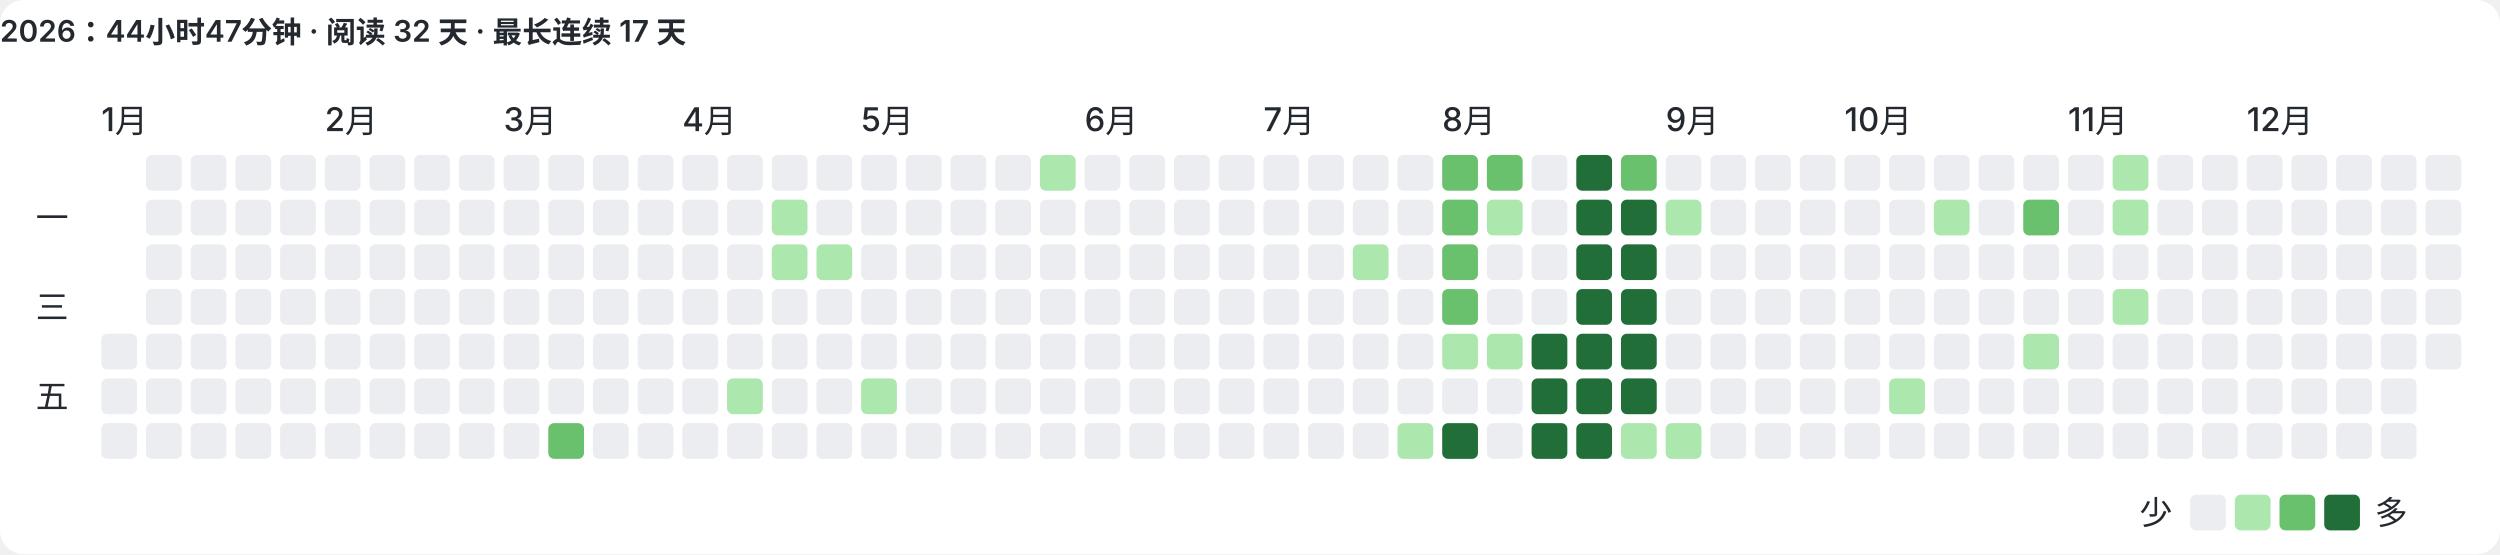
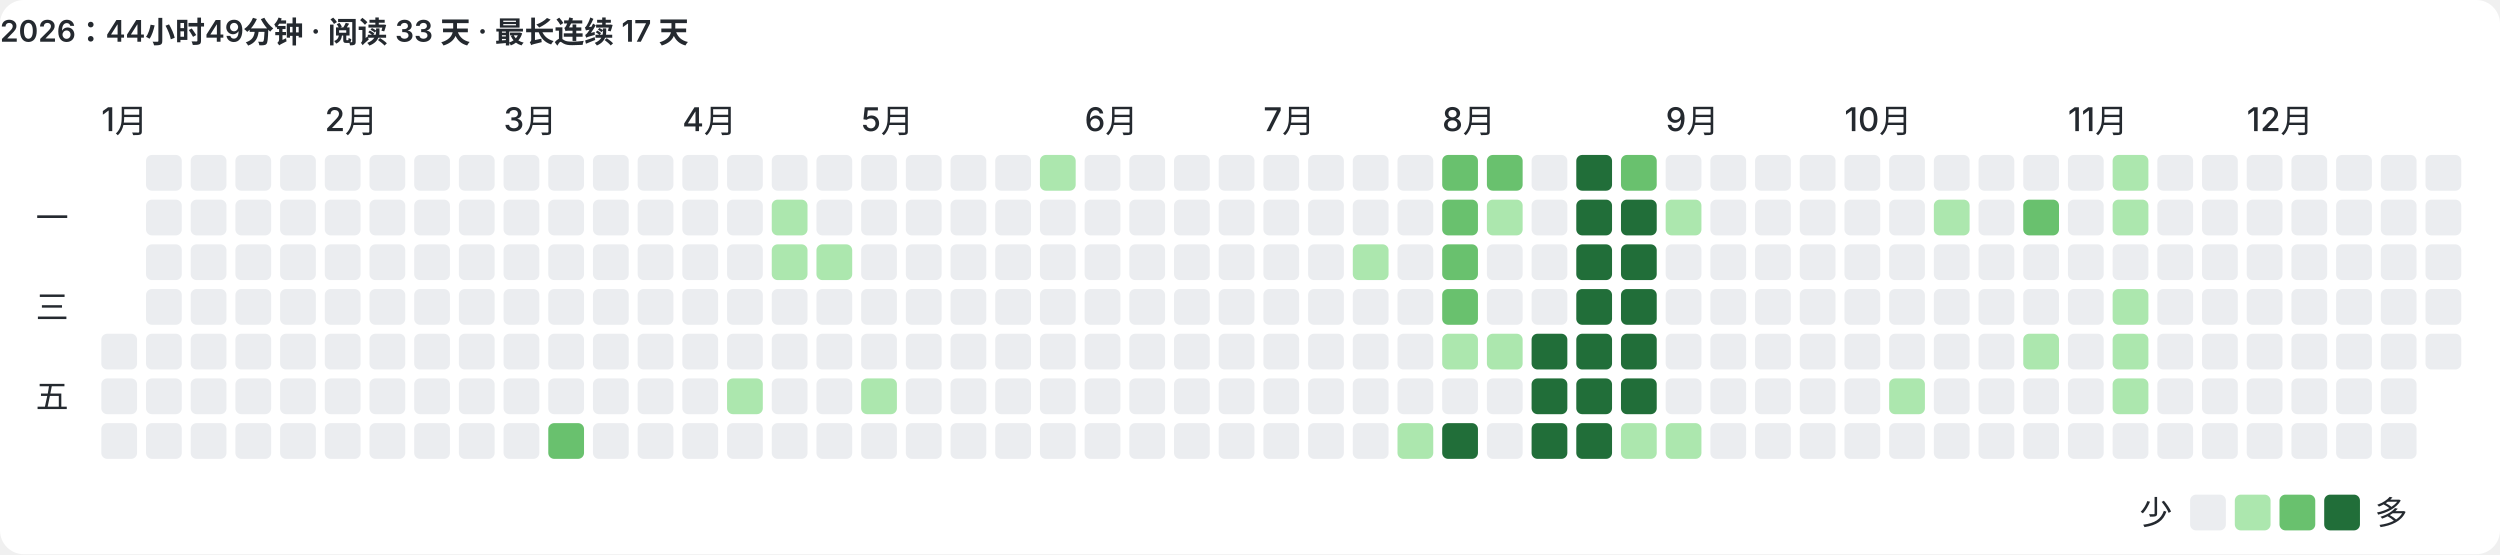
- <svg xmlns="http://www.w3.org/2000/svg" width="100%" viewBox="0 0 839 186" preserveAspectRatio="xMinYMin meet" style="display:block;max-width:100%;height:auto" role="img" data-summary="2026：44小时47分钟  ·  阅读 32 天  ·  最长连续 17 天" aria-label="微信读书 · 2026">
+ <svg xmlns="http://www.w3.org/2000/svg" width="100%" viewBox="0 0 839 186" preserveAspectRatio="xMinYMin meet" style="display:block;max-width:100%;height:auto" role="img" data-summary="2026：44小时49分钟  ·  阅读 33 天  ·  最长连续 17 天" aria-label="微信读书 · 2026">
  <rect width="100%" height="100%" rx="8" fill="#FFFFFF" />
  <style>
.label{font:500 11px "PingFang SC","Microsoft YaHei",-apple-system,BlinkMacSystemFont,"Segoe UI",sans-serif}
.summary{font:600 10px "PingFang SC","Microsoft YaHei",-apple-system,BlinkMacSystemFont,"Segoe UI",sans-serif}
</style>
-   <text class="summary" x="0" y="14" fill="#24292F">2026：44小时47分钟  ·  阅读 32 天  ·  最长连续 17 天</text>
+   <text class="summary" x="0" y="14" fill="#24292F">2026：44小时49分钟  ·  阅读 33 天  ·  最长连续 17 天</text>
  <text class="label" x="34" y="44" fill="#24292F">1月</text>
  <text class="label" x="109" y="44" fill="#24292F">2月</text>
  <text class="label" x="169" y="44" fill="#24292F">3月</text>
  <text class="label" x="229" y="44" fill="#24292F">4月</text>
  <text class="label" x="289" y="44" fill="#24292F">5月</text>
  <text class="label" x="364" y="44" fill="#24292F">6月</text>
  <text class="label" x="424" y="44" fill="#24292F">7月</text>
  <text class="label" x="484" y="44" fill="#24292F">8月</text>
  <text class="label" x="559" y="44" fill="#24292F">9月</text>
  <text class="label" x="619" y="44" fill="#24292F">10月</text>
  <text class="label" x="694" y="44" fill="#24292F">11月</text>
  <text class="label" x="754" y="44" fill="#24292F">12月</text>
  <text class="label" x="12" y="77" fill="#24292F">一</text>
  <text class="label" x="12" y="107" fill="#24292F">三</text>
  <text class="label" x="12" y="137" fill="#24292F">五</text>
  <rect x="34" y="112" width="12" height="12" rx="2" fill="#EBEDF0" data-date="2026-01-01" data-seconds="0">
</rect>
  <rect x="34" y="127" width="12" height="12" rx="2" fill="#EBEDF0" data-date="2026-01-02" data-seconds="0">
</rect>
  <rect x="34" y="142" width="12" height="12" rx="2" fill="#EBEDF0" data-date="2026-01-03" data-seconds="0">
</rect>
  <rect x="49" y="52" width="12" height="12" rx="2" fill="#EBEDF0" data-date="2026-01-04" data-seconds="0">
</rect>
  <rect x="49" y="67" width="12" height="12" rx="2" fill="#EBEDF0" data-date="2026-01-05" data-seconds="0">
</rect>
  <rect x="49" y="82" width="12" height="12" rx="2" fill="#EBEDF0" data-date="2026-01-06" data-seconds="0">
</rect>
  <rect x="49" y="97" width="12" height="12" rx="2" fill="#EBEDF0" data-date="2026-01-07" data-seconds="0">
</rect>
  <rect x="49" y="112" width="12" height="12" rx="2" fill="#EBEDF0" data-date="2026-01-08" data-seconds="0">
</rect>
  <rect x="49" y="127" width="12" height="12" rx="2" fill="#EBEDF0" data-date="2026-01-09" data-seconds="0">
</rect>
  <rect x="49" y="142" width="12" height="12" rx="2" fill="#EBEDF0" data-date="2026-01-10" data-seconds="0">
</rect>
  <rect x="64" y="52" width="12" height="12" rx="2" fill="#EBEDF0" data-date="2026-01-11" data-seconds="0">
</rect>
  <rect x="64" y="67" width="12" height="12" rx="2" fill="#EBEDF0" data-date="2026-01-12" data-seconds="0">
</rect>
  <rect x="64" y="82" width="12" height="12" rx="2" fill="#EBEDF0" data-date="2026-01-13" data-seconds="0">
</rect>
  <rect x="64" y="97" width="12" height="12" rx="2" fill="#EBEDF0" data-date="2026-01-14" data-seconds="0">
</rect>
  <rect x="64" y="112" width="12" height="12" rx="2" fill="#EBEDF0" data-date="2026-01-15" data-seconds="0">
</rect>
  <rect x="64" y="127" width="12" height="12" rx="2" fill="#EBEDF0" data-date="2026-01-16" data-seconds="0">
</rect>
  <rect x="64" y="142" width="12" height="12" rx="2" fill="#EBEDF0" data-date="2026-01-17" data-seconds="0">
</rect>
  <rect x="79" y="52" width="12" height="12" rx="2" fill="#EBEDF0" data-date="2026-01-18" data-seconds="0">
</rect>
  <rect x="79" y="67" width="12" height="12" rx="2" fill="#EBEDF0" data-date="2026-01-19" data-seconds="0">
</rect>
  <rect x="79" y="82" width="12" height="12" rx="2" fill="#EBEDF0" data-date="2026-01-20" data-seconds="0">
</rect>
  <rect x="79" y="97" width="12" height="12" rx="2" fill="#EBEDF0" data-date="2026-01-21" data-seconds="0">
</rect>
  <rect x="79" y="112" width="12" height="12" rx="2" fill="#EBEDF0" data-date="2026-01-22" data-seconds="0">
</rect>
  <rect x="79" y="127" width="12" height="12" rx="2" fill="#EBEDF0" data-date="2026-01-23" data-seconds="0">
</rect>
  <rect x="79" y="142" width="12" height="12" rx="2" fill="#EBEDF0" data-date="2026-01-24" data-seconds="0">
</rect>
  <rect x="94" y="52" width="12" height="12" rx="2" fill="#EBEDF0" data-date="2026-01-25" data-seconds="0">
</rect>
  <rect x="94" y="67" width="12" height="12" rx="2" fill="#EBEDF0" data-date="2026-01-26" data-seconds="0">
</rect>
  <rect x="94" y="82" width="12" height="12" rx="2" fill="#EBEDF0" data-date="2026-01-27" data-seconds="0">
</rect>
  <rect x="94" y="97" width="12" height="12" rx="2" fill="#EBEDF0" data-date="2026-01-28" data-seconds="0">
</rect>
  <rect x="94" y="112" width="12" height="12" rx="2" fill="#EBEDF0" data-date="2026-01-29" data-seconds="0">
</rect>
  <rect x="94" y="127" width="12" height="12" rx="2" fill="#EBEDF0" data-date="2026-01-30" data-seconds="0">
</rect>
  <rect x="94" y="142" width="12" height="12" rx="2" fill="#EBEDF0" data-date="2026-01-31" data-seconds="0">
</rect>
  <rect x="109" y="52" width="12" height="12" rx="2" fill="#EBEDF0" data-date="2026-02-01" data-seconds="0">
</rect>
  <rect x="109" y="67" width="12" height="12" rx="2" fill="#EBEDF0" data-date="2026-02-02" data-seconds="0">
</rect>
  <rect x="109" y="82" width="12" height="12" rx="2" fill="#EBEDF0" data-date="2026-02-03" data-seconds="0">
</rect>
  <rect x="109" y="97" width="12" height="12" rx="2" fill="#EBEDF0" data-date="2026-02-04" data-seconds="0">
</rect>
  <rect x="109" y="112" width="12" height="12" rx="2" fill="#EBEDF0" data-date="2026-02-05" data-seconds="0">
</rect>
  <rect x="109" y="127" width="12" height="12" rx="2" fill="#EBEDF0" data-date="2026-02-06" data-seconds="0">
</rect>
  <rect x="109" y="142" width="12" height="12" rx="2" fill="#EBEDF0" data-date="2026-02-07" data-seconds="0">
</rect>
  <rect x="124" y="52" width="12" height="12" rx="2" fill="#EBEDF0" data-date="2026-02-08" data-seconds="0">
</rect>
  <rect x="124" y="67" width="12" height="12" rx="2" fill="#EBEDF0" data-date="2026-02-09" data-seconds="0">
</rect>
  <rect x="124" y="82" width="12" height="12" rx="2" fill="#EBEDF0" data-date="2026-02-10" data-seconds="0">
</rect>
  <rect x="124" y="97" width="12" height="12" rx="2" fill="#EBEDF0" data-date="2026-02-11" data-seconds="0">
</rect>
  <rect x="124" y="112" width="12" height="12" rx="2" fill="#EBEDF0" data-date="2026-02-12" data-seconds="0">
</rect>
  <rect x="124" y="127" width="12" height="12" rx="2" fill="#EBEDF0" data-date="2026-02-13" data-seconds="0">
</rect>
  <rect x="124" y="142" width="12" height="12" rx="2" fill="#EBEDF0" data-date="2026-02-14" data-seconds="0">
</rect>
  <rect x="139" y="52" width="12" height="12" rx="2" fill="#EBEDF0" data-date="2026-02-15" data-seconds="0">
</rect>
  <rect x="139" y="67" width="12" height="12" rx="2" fill="#EBEDF0" data-date="2026-02-16" data-seconds="0">
</rect>
  <rect x="139" y="82" width="12" height="12" rx="2" fill="#EBEDF0" data-date="2026-02-17" data-seconds="0">
</rect>
  <rect x="139" y="97" width="12" height="12" rx="2" fill="#EBEDF0" data-date="2026-02-18" data-seconds="0">
</rect>
  <rect x="139" y="112" width="12" height="12" rx="2" fill="#EBEDF0" data-date="2026-02-19" data-seconds="0">
</rect>
  <rect x="139" y="127" width="12" height="12" rx="2" fill="#EBEDF0" data-date="2026-02-20" data-seconds="0">
</rect>
  <rect x="139" y="142" width="12" height="12" rx="2" fill="#EBEDF0" data-date="2026-02-21" data-seconds="0">
</rect>
  <rect x="154" y="52" width="12" height="12" rx="2" fill="#EBEDF0" data-date="2026-02-22" data-seconds="0">
</rect>
  <rect x="154" y="67" width="12" height="12" rx="2" fill="#EBEDF0" data-date="2026-02-23" data-seconds="0">
</rect>
  <rect x="154" y="82" width="12" height="12" rx="2" fill="#EBEDF0" data-date="2026-02-24" data-seconds="0">
</rect>
  <rect x="154" y="97" width="12" height="12" rx="2" fill="#EBEDF0" data-date="2026-02-25" data-seconds="0">
</rect>
  <rect x="154" y="112" width="12" height="12" rx="2" fill="#EBEDF0" data-date="2026-02-26" data-seconds="0">
</rect>
  <rect x="154" y="127" width="12" height="12" rx="2" fill="#EBEDF0" data-date="2026-02-27" data-seconds="0">
</rect>
  <rect x="154" y="142" width="12" height="12" rx="2" fill="#EBEDF0" data-date="2026-02-28" data-seconds="0">
</rect>
  <rect x="169" y="52" width="12" height="12" rx="2" fill="#EBEDF0" data-date="2026-03-01" data-seconds="0">
</rect>
  <rect x="169" y="67" width="12" height="12" rx="2" fill="#EBEDF0" data-date="2026-03-02" data-seconds="0">
</rect>
  <rect x="169" y="82" width="12" height="12" rx="2" fill="#EBEDF0" data-date="2026-03-03" data-seconds="0">
</rect>
  <rect x="169" y="97" width="12" height="12" rx="2" fill="#EBEDF0" data-date="2026-03-04" data-seconds="0">
</rect>
  <rect x="169" y="112" width="12" height="12" rx="2" fill="#EBEDF0" data-date="2026-03-05" data-seconds="0">
</rect>
  <rect x="169" y="127" width="12" height="12" rx="2" fill="#EBEDF0" data-date="2026-03-06" data-seconds="0">
</rect>
  <rect x="169" y="142" width="12" height="12" rx="2" fill="#EBEDF0" data-date="2026-03-07" data-seconds="0">
</rect>
  <rect x="184" y="52" width="12" height="12" rx="2" fill="#EBEDF0" data-date="2026-03-08" data-seconds="0">
</rect>
  <rect x="184" y="67" width="12" height="12" rx="2" fill="#EBEDF0" data-date="2026-03-09" data-seconds="0">
</rect>
  <rect x="184" y="82" width="12" height="12" rx="2" fill="#EBEDF0" data-date="2026-03-10" data-seconds="0">
</rect>
  <rect x="184" y="97" width="12" height="12" rx="2" fill="#EBEDF0" data-date="2026-03-11" data-seconds="0">
</rect>
  <rect x="184" y="112" width="12" height="12" rx="2" fill="#EBEDF0" data-date="2026-03-12" data-seconds="0">
</rect>
  <rect x="184" y="127" width="12" height="12" rx="2" fill="#EBEDF0" data-date="2026-03-13" data-seconds="0">
</rect>
  <rect x="184" y="142" width="12" height="12" rx="2" fill="#69C16E" data-date="2026-03-14" data-seconds="643">
</rect>
  <rect x="199" y="52" width="12" height="12" rx="2" fill="#EBEDF0" data-date="2026-03-15" data-seconds="0">
</rect>
  <rect x="199" y="67" width="12" height="12" rx="2" fill="#EBEDF0" data-date="2026-03-16" data-seconds="0">
</rect>
  <rect x="199" y="82" width="12" height="12" rx="2" fill="#EBEDF0" data-date="2026-03-17" data-seconds="0">
</rect>
  <rect x="199" y="97" width="12" height="12" rx="2" fill="#EBEDF0" data-date="2026-03-18" data-seconds="0">
</rect>
  <rect x="199" y="112" width="12" height="12" rx="2" fill="#EBEDF0" data-date="2026-03-19" data-seconds="0">
</rect>
  <rect x="199" y="127" width="12" height="12" rx="2" fill="#EBEDF0" data-date="2026-03-20" data-seconds="0">
</rect>
  <rect x="199" y="142" width="12" height="12" rx="2" fill="#EBEDF0" data-date="2026-03-21" data-seconds="0">
</rect>
  <rect x="214" y="52" width="12" height="12" rx="2" fill="#EBEDF0" data-date="2026-03-22" data-seconds="0">
</rect>
  <rect x="214" y="67" width="12" height="12" rx="2" fill="#EBEDF0" data-date="2026-03-23" data-seconds="0">
</rect>
  <rect x="214" y="82" width="12" height="12" rx="2" fill="#EBEDF0" data-date="2026-03-24" data-seconds="0">
</rect>
  <rect x="214" y="97" width="12" height="12" rx="2" fill="#EBEDF0" data-date="2026-03-25" data-seconds="0">
</rect>
  <rect x="214" y="112" width="12" height="12" rx="2" fill="#EBEDF0" data-date="2026-03-26" data-seconds="0">
</rect>
  <rect x="214" y="127" width="12" height="12" rx="2" fill="#EBEDF0" data-date="2026-03-27" data-seconds="0">
</rect>
  <rect x="214" y="142" width="12" height="12" rx="2" fill="#EBEDF0" data-date="2026-03-28" data-seconds="0">
</rect>
  <rect x="229" y="52" width="12" height="12" rx="2" fill="#EBEDF0" data-date="2026-03-29" data-seconds="0">
</rect>
  <rect x="229" y="67" width="12" height="12" rx="2" fill="#EBEDF0" data-date="2026-03-30" data-seconds="0">
</rect>
  <rect x="229" y="82" width="12" height="12" rx="2" fill="#EBEDF0" data-date="2026-03-31" data-seconds="0">
</rect>
  <rect x="229" y="97" width="12" height="12" rx="2" fill="#EBEDF0" data-date="2026-04-01" data-seconds="0">
</rect>
  <rect x="229" y="112" width="12" height="12" rx="2" fill="#EBEDF0" data-date="2026-04-02" data-seconds="0">
</rect>
  <rect x="229" y="127" width="12" height="12" rx="2" fill="#EBEDF0" data-date="2026-04-03" data-seconds="0">
</rect>
  <rect x="229" y="142" width="12" height="12" rx="2" fill="#EBEDF0" data-date="2026-04-04" data-seconds="0">
</rect>
  <rect x="244" y="52" width="12" height="12" rx="2" fill="#EBEDF0" data-date="2026-04-05" data-seconds="0">
</rect>
  <rect x="244" y="67" width="12" height="12" rx="2" fill="#EBEDF0" data-date="2026-04-06" data-seconds="0">
</rect>
  <rect x="244" y="82" width="12" height="12" rx="2" fill="#EBEDF0" data-date="2026-04-07" data-seconds="0">
</rect>
  <rect x="244" y="97" width="12" height="12" rx="2" fill="#EBEDF0" data-date="2026-04-08" data-seconds="0">
</rect>
  <rect x="244" y="112" width="12" height="12" rx="2" fill="#EBEDF0" data-date="2026-04-09" data-seconds="0">
</rect>
  <rect x="244" y="127" width="12" height="12" rx="2" fill="#ACE7AE" data-date="2026-04-10" data-seconds="37">
</rect>
  <rect x="244" y="142" width="12" height="12" rx="2" fill="#EBEDF0" data-date="2026-04-11" data-seconds="0">
</rect>
  <rect x="259" y="52" width="12" height="12" rx="2" fill="#EBEDF0" data-date="2026-04-12" data-seconds="0">
</rect>
  <rect x="259" y="67" width="12" height="12" rx="2" fill="#ACE7AE" data-date="2026-04-13" data-seconds="6">
</rect>
  <rect x="259" y="82" width="12" height="12" rx="2" fill="#ACE7AE" data-date="2026-04-14" data-seconds="15">
</rect>
  <rect x="259" y="97" width="12" height="12" rx="2" fill="#EBEDF0" data-date="2026-04-15" data-seconds="0">
</rect>
  <rect x="259" y="112" width="12" height="12" rx="2" fill="#EBEDF0" data-date="2026-04-16" data-seconds="0">
</rect>
  <rect x="259" y="127" width="12" height="12" rx="2" fill="#EBEDF0" data-date="2026-04-17" data-seconds="0">
</rect>
  <rect x="259" y="142" width="12" height="12" rx="2" fill="#EBEDF0" data-date="2026-04-18" data-seconds="0">
</rect>
  <rect x="274" y="52" width="12" height="12" rx="2" fill="#EBEDF0" data-date="2026-04-19" data-seconds="0">
</rect>
  <rect x="274" y="67" width="12" height="12" rx="2" fill="#EBEDF0" data-date="2026-04-20" data-seconds="0">
</rect>
  <rect x="274" y="82" width="12" height="12" rx="2" fill="#ACE7AE" data-date="2026-04-21" data-seconds="40">
</rect>
  <rect x="274" y="97" width="12" height="12" rx="2" fill="#EBEDF0" data-date="2026-04-22" data-seconds="0">
</rect>
  <rect x="274" y="112" width="12" height="12" rx="2" fill="#EBEDF0" data-date="2026-04-23" data-seconds="0">
</rect>
  <rect x="274" y="127" width="12" height="12" rx="2" fill="#EBEDF0" data-date="2026-04-24" data-seconds="0">
</rect>
  <rect x="274" y="142" width="12" height="12" rx="2" fill="#EBEDF0" data-date="2026-04-25" data-seconds="0">
</rect>
  <rect x="289" y="52" width="12" height="12" rx="2" fill="#EBEDF0" data-date="2026-04-26" data-seconds="0">
</rect>
  <rect x="289" y="67" width="12" height="12" rx="2" fill="#EBEDF0" data-date="2026-04-27" data-seconds="0">
</rect>
  <rect x="289" y="82" width="12" height="12" rx="2" fill="#EBEDF0" data-date="2026-04-28" data-seconds="0">
</rect>
  <rect x="289" y="97" width="12" height="12" rx="2" fill="#EBEDF0" data-date="2026-04-29" data-seconds="0">
</rect>
  <rect x="289" y="112" width="12" height="12" rx="2" fill="#EBEDF0" data-date="2026-04-30" data-seconds="0">
</rect>
  <rect x="289" y="127" width="12" height="12" rx="2" fill="#ACE7AE" data-date="2026-05-01" data-seconds="40">
</rect>
  <rect x="289" y="142" width="12" height="12" rx="2" fill="#EBEDF0" data-date="2026-05-02" data-seconds="0">
</rect>
  <rect x="304" y="52" width="12" height="12" rx="2" fill="#EBEDF0" data-date="2026-05-03" data-seconds="0">
</rect>
  <rect x="304" y="67" width="12" height="12" rx="2" fill="#EBEDF0" data-date="2026-05-04" data-seconds="0">
</rect>
  <rect x="304" y="82" width="12" height="12" rx="2" fill="#EBEDF0" data-date="2026-05-05" data-seconds="0">
</rect>
  <rect x="304" y="97" width="12" height="12" rx="2" fill="#EBEDF0" data-date="2026-05-06" data-seconds="0">
</rect>
  <rect x="304" y="112" width="12" height="12" rx="2" fill="#EBEDF0" data-date="2026-05-07" data-seconds="0">
</rect>
  <rect x="304" y="127" width="12" height="12" rx="2" fill="#EBEDF0" data-date="2026-05-08" data-seconds="0">
</rect>
  <rect x="304" y="142" width="12" height="12" rx="2" fill="#EBEDF0" data-date="2026-05-09" data-seconds="0">
</rect>
  <rect x="319" y="52" width="12" height="12" rx="2" fill="#EBEDF0" data-date="2026-05-10" data-seconds="0">
</rect>
  <rect x="319" y="67" width="12" height="12" rx="2" fill="#EBEDF0" data-date="2026-05-11" data-seconds="0">
</rect>
  <rect x="319" y="82" width="12" height="12" rx="2" fill="#EBEDF0" data-date="2026-05-12" data-seconds="0">
</rect>
  <rect x="319" y="97" width="12" height="12" rx="2" fill="#EBEDF0" data-date="2026-05-13" data-seconds="0">
</rect>
  <rect x="319" y="112" width="12" height="12" rx="2" fill="#EBEDF0" data-date="2026-05-14" data-seconds="0">
</rect>
  <rect x="319" y="127" width="12" height="12" rx="2" fill="#EBEDF0" data-date="2026-05-15" data-seconds="0">
</rect>
  <rect x="319" y="142" width="12" height="12" rx="2" fill="#EBEDF0" data-date="2026-05-16" data-seconds="0">
</rect>
  <rect x="334" y="52" width="12" height="12" rx="2" fill="#EBEDF0" data-date="2026-05-17" data-seconds="0">
</rect>
  <rect x="334" y="67" width="12" height="12" rx="2" fill="#EBEDF0" data-date="2026-05-18" data-seconds="0">
</rect>
  <rect x="334" y="82" width="12" height="12" rx="2" fill="#EBEDF0" data-date="2026-05-19" data-seconds="0">
</rect>
  <rect x="334" y="97" width="12" height="12" rx="2" fill="#EBEDF0" data-date="2026-05-20" data-seconds="0">
</rect>
  <rect x="334" y="112" width="12" height="12" rx="2" fill="#EBEDF0" data-date="2026-05-21" data-seconds="0">
</rect>
  <rect x="334" y="127" width="12" height="12" rx="2" fill="#EBEDF0" data-date="2026-05-22" data-seconds="0">
</rect>
  <rect x="334" y="142" width="12" height="12" rx="2" fill="#EBEDF0" data-date="2026-05-23" data-seconds="0">
</rect>
  <rect x="349" y="52" width="12" height="12" rx="2" fill="#ACE7AE" data-date="2026-05-24" data-seconds="3">
</rect>
  <rect x="349" y="67" width="12" height="12" rx="2" fill="#EBEDF0" data-date="2026-05-25" data-seconds="0">
</rect>
  <rect x="349" y="82" width="12" height="12" rx="2" fill="#EBEDF0" data-date="2026-05-26" data-seconds="0">
</rect>
  <rect x="349" y="97" width="12" height="12" rx="2" fill="#EBEDF0" data-date="2026-05-27" data-seconds="0">
</rect>
  <rect x="349" y="112" width="12" height="12" rx="2" fill="#EBEDF0" data-date="2026-05-28" data-seconds="0">
</rect>
  <rect x="349" y="127" width="12" height="12" rx="2" fill="#EBEDF0" data-date="2026-05-29" data-seconds="0">
</rect>
  <rect x="349" y="142" width="12" height="12" rx="2" fill="#EBEDF0" data-date="2026-05-30" data-seconds="0">
</rect>
  <rect x="364" y="52" width="12" height="12" rx="2" fill="#EBEDF0" data-date="2026-05-31" data-seconds="0">
</rect>
  <rect x="364" y="67" width="12" height="12" rx="2" fill="#EBEDF0" data-date="2026-06-01" data-seconds="0">
</rect>
  <rect x="364" y="82" width="12" height="12" rx="2" fill="#EBEDF0" data-date="2026-06-02" data-seconds="0">
</rect>
  <rect x="364" y="97" width="12" height="12" rx="2" fill="#EBEDF0" data-date="2026-06-03" data-seconds="0">
</rect>
  <rect x="364" y="112" width="12" height="12" rx="2" fill="#EBEDF0" data-date="2026-06-04" data-seconds="0">
</rect>
  <rect x="364" y="127" width="12" height="12" rx="2" fill="#EBEDF0" data-date="2026-06-05" data-seconds="0">
</rect>
  <rect x="364" y="142" width="12" height="12" rx="2" fill="#EBEDF0" data-date="2026-06-06" data-seconds="0">
</rect>
  <rect x="379" y="52" width="12" height="12" rx="2" fill="#EBEDF0" data-date="2026-06-07" data-seconds="0">
</rect>
  <rect x="379" y="67" width="12" height="12" rx="2" fill="#EBEDF0" data-date="2026-06-08" data-seconds="0">
</rect>
  <rect x="379" y="82" width="12" height="12" rx="2" fill="#EBEDF0" data-date="2026-06-09" data-seconds="0">
</rect>
  <rect x="379" y="97" width="12" height="12" rx="2" fill="#EBEDF0" data-date="2026-06-10" data-seconds="0">
</rect>
  <rect x="379" y="112" width="12" height="12" rx="2" fill="#EBEDF0" data-date="2026-06-11" data-seconds="0">
</rect>
  <rect x="379" y="127" width="12" height="12" rx="2" fill="#EBEDF0" data-date="2026-06-12" data-seconds="0">
</rect>
  <rect x="379" y="142" width="12" height="12" rx="2" fill="#EBEDF0" data-date="2026-06-13" data-seconds="0">
</rect>
  <rect x="394" y="52" width="12" height="12" rx="2" fill="#EBEDF0" data-date="2026-06-14" data-seconds="0">
</rect>
  <rect x="394" y="67" width="12" height="12" rx="2" fill="#EBEDF0" data-date="2026-06-15" data-seconds="0">
</rect>
  <rect x="394" y="82" width="12" height="12" rx="2" fill="#EBEDF0" data-date="2026-06-16" data-seconds="0">
</rect>
  <rect x="394" y="97" width="12" height="12" rx="2" fill="#EBEDF0" data-date="2026-06-17" data-seconds="0">
</rect>
  <rect x="394" y="112" width="12" height="12" rx="2" fill="#EBEDF0" data-date="2026-06-18" data-seconds="0">
</rect>
  <rect x="394" y="127" width="12" height="12" rx="2" fill="#EBEDF0" data-date="2026-06-19" data-seconds="0">
</rect>
  <rect x="394" y="142" width="12" height="12" rx="2" fill="#EBEDF0" data-date="2026-06-20" data-seconds="0">
</rect>
  <rect x="409" y="52" width="12" height="12" rx="2" fill="#EBEDF0" data-date="2026-06-21" data-seconds="0">
</rect>
  <rect x="409" y="67" width="12" height="12" rx="2" fill="#EBEDF0" data-date="2026-06-22" data-seconds="0">
</rect>
  <rect x="409" y="82" width="12" height="12" rx="2" fill="#EBEDF0" data-date="2026-06-23" data-seconds="0">
</rect>
  <rect x="409" y="97" width="12" height="12" rx="2" fill="#EBEDF0" data-date="2026-06-24" data-seconds="0">
</rect>
  <rect x="409" y="112" width="12" height="12" rx="2" fill="#EBEDF0" data-date="2026-06-25" data-seconds="0">
</rect>
  <rect x="409" y="127" width="12" height="12" rx="2" fill="#EBEDF0" data-date="2026-06-26" data-seconds="0">
</rect>
  <rect x="409" y="142" width="12" height="12" rx="2" fill="#EBEDF0" data-date="2026-06-27" data-seconds="0">
</rect>
  <rect x="424" y="52" width="12" height="12" rx="2" fill="#EBEDF0" data-date="2026-06-28" data-seconds="0">
</rect>
  <rect x="424" y="67" width="12" height="12" rx="2" fill="#EBEDF0" data-date="2026-06-29" data-seconds="0">
</rect>
  <rect x="424" y="82" width="12" height="12" rx="2" fill="#EBEDF0" data-date="2026-06-30" data-seconds="0">
</rect>
  <rect x="424" y="97" width="12" height="12" rx="2" fill="#EBEDF0" data-date="2026-07-01" data-seconds="0">
</rect>
  <rect x="424" y="112" width="12" height="12" rx="2" fill="#EBEDF0" data-date="2026-07-02" data-seconds="0">
</rect>
  <rect x="424" y="127" width="12" height="12" rx="2" fill="#EBEDF0" data-date="2026-07-03" data-seconds="0">
</rect>
  <rect x="424" y="142" width="12" height="12" rx="2" fill="#EBEDF0" data-date="2026-07-04" data-seconds="0">
</rect>
  <rect x="439" y="52" width="12" height="12" rx="2" fill="#EBEDF0" data-date="2026-07-05" data-seconds="0">
</rect>
  <rect x="439" y="67" width="12" height="12" rx="2" fill="#EBEDF0" data-date="2026-07-06" data-seconds="0">
</rect>
  <rect x="439" y="82" width="12" height="12" rx="2" fill="#EBEDF0" data-date="2026-07-07" data-seconds="0">
</rect>
  <rect x="439" y="97" width="12" height="12" rx="2" fill="#EBEDF0" data-date="2026-07-08" data-seconds="0">
</rect>
  <rect x="439" y="112" width="12" height="12" rx="2" fill="#EBEDF0" data-date="2026-07-09" data-seconds="0">
</rect>
  <rect x="439" y="127" width="12" height="12" rx="2" fill="#EBEDF0" data-date="2026-07-10" data-seconds="0">
</rect>
  <rect x="439" y="142" width="12" height="12" rx="2" fill="#EBEDF0" data-date="2026-07-11" data-seconds="0">
</rect>
  <rect x="454" y="52" width="12" height="12" rx="2" fill="#EBEDF0" data-date="2026-07-12" data-seconds="0">
</rect>
  <rect x="454" y="67" width="12" height="12" rx="2" fill="#EBEDF0" data-date="2026-07-13" data-seconds="0">
</rect>
  <rect x="454" y="82" width="12" height="12" rx="2" fill="#ACE7AE" data-date="2026-07-14" data-seconds="227">
</rect>
  <rect x="454" y="97" width="12" height="12" rx="2" fill="#EBEDF0" data-date="2026-07-15" data-seconds="0">
</rect>
  <rect x="454" y="112" width="12" height="12" rx="2" fill="#EBEDF0" data-date="2026-07-16" data-seconds="0">
</rect>
  <rect x="454" y="127" width="12" height="12" rx="2" fill="#EBEDF0" data-date="2026-07-17" data-seconds="0">
</rect>
  <rect x="454" y="142" width="12" height="12" rx="2" fill="#EBEDF0" data-date="2026-07-18" data-seconds="0">
</rect>
  <rect x="469" y="52" width="12" height="12" rx="2" fill="#EBEDF0" data-date="2026-07-19" data-seconds="0">
</rect>
  <rect x="469" y="67" width="12" height="12" rx="2" fill="#EBEDF0" data-date="2026-07-20" data-seconds="0">
</rect>
  <rect x="469" y="82" width="12" height="12" rx="2" fill="#EBEDF0" data-date="2026-07-21" data-seconds="0">
</rect>
  <rect x="469" y="97" width="12" height="12" rx="2" fill="#EBEDF0" data-date="2026-07-22" data-seconds="0">
</rect>
  <rect x="469" y="112" width="12" height="12" rx="2" fill="#EBEDF0" data-date="2026-07-23" data-seconds="0">
</rect>
  <rect x="469" y="127" width="12" height="12" rx="2" fill="#EBEDF0" data-date="2026-07-24" data-seconds="0">
</rect>
  <rect x="469" y="142" width="12" height="12" rx="2" fill="#ACE7AE" data-date="2026-07-25" data-seconds="5">
</rect>
  <rect x="484" y="52" width="12" height="12" rx="2" fill="#69C16E" data-date="2026-07-26" data-seconds="1532">
</rect>
  <rect x="484" y="67" width="12" height="12" rx="2" fill="#69C16E" data-date="2026-07-27" data-seconds="1631">
</rect>
  <rect x="484" y="82" width="12" height="12" rx="2" fill="#69C16E" data-date="2026-07-28" data-seconds="1552">
</rect>
  <rect x="484" y="97" width="12" height="12" rx="2" fill="#69C16E" data-date="2026-07-29" data-seconds="894">
</rect>
  <rect x="484" y="112" width="12" height="12" rx="2" fill="#ACE7AE" data-date="2026-07-30" data-seconds="19">
</rect>
  <rect x="484" y="127" width="12" height="12" rx="2" fill="#EBEDF0" data-date="2026-07-31" data-seconds="0">
</rect>
  <rect x="484" y="142" width="12" height="12" rx="2" fill="#216E39" data-date="2026-08-01" data-seconds="2223">
</rect>
  <rect x="499" y="52" width="12" height="12" rx="2" fill="#69C16E" data-date="2026-08-02" data-seconds="1073">
</rect>
  <rect x="499" y="67" width="12" height="12" rx="2" fill="#ACE7AE" data-date="2026-08-03" data-seconds="343">
</rect>
  <rect x="499" y="82" width="12" height="12" rx="2" fill="#EBEDF0" data-date="2026-08-04" data-seconds="0">
</rect>
  <rect x="499" y="97" width="12" height="12" rx="2" fill="#EBEDF0" data-date="2026-08-05" data-seconds="0">
</rect>
  <rect x="499" y="112" width="12" height="12" rx="2" fill="#ACE7AE" data-date="2026-08-06" data-seconds="3">
</rect>
  <rect x="499" y="127" width="12" height="12" rx="2" fill="#EBEDF0" data-date="2026-08-07" data-seconds="0">
</rect>
  <rect x="499" y="142" width="12" height="12" rx="2" fill="#EBEDF0" data-date="2026-08-08" data-seconds="0">
</rect>
  <rect x="514" y="52" width="12" height="12" rx="2" fill="#EBEDF0" data-date="2026-08-09" data-seconds="0">
</rect>
  <rect x="514" y="67" width="12" height="12" rx="2" fill="#EBEDF0" data-date="2026-08-10" data-seconds="0">
</rect>
  <rect x="514" y="82" width="12" height="12" rx="2" fill="#EBEDF0" data-date="2026-08-11" data-seconds="0">
</rect>
  <rect x="514" y="97" width="12" height="12" rx="2" fill="#EBEDF0" data-date="2026-08-12" data-seconds="0">
</rect>
  <rect x="514" y="112" width="12" height="12" rx="2" fill="#216E39" data-date="2026-08-13" data-seconds="3020">
</rect>
  <rect x="514" y="127" width="12" height="12" rx="2" fill="#216E39" data-date="2026-08-14" data-seconds="19303">
</rect>
  <rect x="514" y="142" width="12" height="12" rx="2" fill="#216E39" data-date="2026-08-15" data-seconds="7923">
</rect>
  <rect x="529" y="52" width="12" height="12" rx="2" fill="#216E39" data-date="2026-08-16" data-seconds="8285">
</rect>
  <rect x="529" y="67" width="12" height="12" rx="2" fill="#216E39" data-date="2026-08-17" data-seconds="13453">
</rect>
  <rect x="529" y="82" width="12" height="12" rx="2" fill="#216E39" data-date="2026-08-18" data-seconds="15133">
</rect>
  <rect x="529" y="97" width="12" height="12" rx="2" fill="#216E39" data-date="2026-08-19" data-seconds="4255">
</rect>
  <rect x="529" y="112" width="12" height="12" rx="2" fill="#216E39" data-date="2026-08-20" data-seconds="14813">
</rect>
  <rect x="529" y="127" width="12" height="12" rx="2" fill="#216E39" data-date="2026-08-21" data-seconds="3921">
</rect>
  <rect x="529" y="142" width="12" height="12" rx="2" fill="#216E39" data-date="2026-08-22" data-seconds="3211">
</rect>
  <rect x="544" y="52" width="12" height="12" rx="2" fill="#69C16E" data-date="2026-08-23" data-seconds="886">
</rect>
  <rect x="544" y="67" width="12" height="12" rx="2" fill="#216E39" data-date="2026-08-24" data-seconds="3225">
</rect>
  <rect x="544" y="82" width="12" height="12" rx="2" fill="#216E39" data-date="2026-08-25" data-seconds="5641">
</rect>
  <rect x="544" y="97" width="12" height="12" rx="2" fill="#216E39" data-date="2026-08-26" data-seconds="14535">
</rect>
  <rect x="544" y="112" width="12" height="12" rx="2" fill="#216E39" data-date="2026-08-27" data-seconds="22688">
</rect>
  <rect x="544" y="127" width="12" height="12" rx="2" fill="#216E39" data-date="2026-08-28" data-seconds="8419">
</rect>
  <rect x="544" y="142" width="12" height="12" rx="2" fill="#ACE7AE" data-date="2026-08-29" data-seconds="501">
</rect>
  <rect x="559" y="52" width="12" height="12" rx="2" fill="#EBEDF0" data-date="2026-08-30" data-seconds="0">
</rect>
  <rect x="559" y="67" width="12" height="12" rx="2" fill="#ACE7AE" data-date="2026-08-31" data-seconds="152">
</rect>
  <rect x="559" y="82" width="12" height="12" rx="2" fill="#EBEDF0" data-date="2026-09-01" data-seconds="0">
</rect>
  <rect x="559" y="97" width="12" height="12" rx="2" fill="#EBEDF0" data-date="2026-09-02" data-seconds="0">
</rect>
  <rect x="559" y="112" width="12" height="12" rx="2" fill="#EBEDF0" data-date="2026-09-03" data-seconds="0">
</rect>
  <rect x="559" y="127" width="12" height="12" rx="2" fill="#EBEDF0" data-date="2026-09-04" data-seconds="0">
</rect>
  <rect x="559" y="142" width="12" height="12" rx="2" fill="#ACE7AE" data-date="2026-09-05" data-seconds="2">
</rect>
  <rect x="574" y="52" width="12" height="12" rx="2" fill="#EBEDF0" data-date="2026-09-06" data-seconds="0">
</rect>
  <rect x="574" y="67" width="12" height="12" rx="2" fill="#EBEDF0" data-date="2026-09-07" data-seconds="0">
</rect>
  <rect x="574" y="82" width="12" height="12" rx="2" fill="#EBEDF0" data-date="2026-09-08" data-seconds="0">
</rect>
  <rect x="574" y="97" width="12" height="12" rx="2" fill="#EBEDF0" data-date="2026-09-09" data-seconds="0">
</rect>
  <rect x="574" y="112" width="12" height="12" rx="2" fill="#EBEDF0" data-date="2026-09-10" data-seconds="0">
</rect>
  <rect x="574" y="127" width="12" height="12" rx="2" fill="#EBEDF0" data-date="2026-09-11" data-seconds="0">
</rect>
  <rect x="574" y="142" width="12" height="12" rx="2" fill="#EBEDF0" data-date="2026-09-12" data-seconds="0">
</rect>
  <rect x="589" y="52" width="12" height="12" rx="2" fill="#EBEDF0" data-date="2026-09-13" data-seconds="0">
</rect>
  <rect x="589" y="67" width="12" height="12" rx="2" fill="#EBEDF0" data-date="2026-09-14" data-seconds="0">
</rect>
  <rect x="589" y="82" width="12" height="12" rx="2" fill="#EBEDF0" data-date="2026-09-15" data-seconds="0">
</rect>
  <rect x="589" y="97" width="12" height="12" rx="2" fill="#EBEDF0" data-date="2026-09-16" data-seconds="0">
</rect>
  <rect x="589" y="112" width="12" height="12" rx="2" fill="#EBEDF0" data-date="2026-09-17" data-seconds="0">
</rect>
  <rect x="589" y="127" width="12" height="12" rx="2" fill="#EBEDF0" data-date="2026-09-18" data-seconds="0">
</rect>
  <rect x="589" y="142" width="12" height="12" rx="2" fill="#EBEDF0" data-date="2026-09-19" data-seconds="0">
</rect>
  <rect x="604" y="52" width="12" height="12" rx="2" fill="#EBEDF0" data-date="2026-09-20" data-seconds="0">
</rect>
  <rect x="604" y="67" width="12" height="12" rx="2" fill="#EBEDF0" data-date="2026-09-21" data-seconds="0">
</rect>
  <rect x="604" y="82" width="12" height="12" rx="2" fill="#EBEDF0" data-date="2026-09-22" data-seconds="0">
</rect>
  <rect x="604" y="97" width="12" height="12" rx="2" fill="#EBEDF0" data-date="2026-09-23" data-seconds="0">
</rect>
  <rect x="604" y="112" width="12" height="12" rx="2" fill="#EBEDF0" data-date="2026-09-24" data-seconds="0">
</rect>
  <rect x="604" y="127" width="12" height="12" rx="2" fill="#EBEDF0" data-date="2026-09-25" data-seconds="0">
</rect>
  <rect x="604" y="142" width="12" height="12" rx="2" fill="#EBEDF0" data-date="2026-09-26" data-seconds="0">
</rect>
  <rect x="619" y="52" width="12" height="12" rx="2" fill="#EBEDF0" data-date="2026-09-27" data-seconds="0">
</rect>
  <rect x="619" y="67" width="12" height="12" rx="2" fill="#EBEDF0" data-date="2026-09-28" data-seconds="0">
</rect>
  <rect x="619" y="82" width="12" height="12" rx="2" fill="#EBEDF0" data-date="2026-09-29" data-seconds="0">
</rect>
  <rect x="619" y="97" width="12" height="12" rx="2" fill="#EBEDF0" data-date="2026-09-30" data-seconds="0">
</rect>
  <rect x="619" y="112" width="12" height="12" rx="2" fill="#EBEDF0" data-date="2026-10-01" data-seconds="0">
</rect>
  <rect x="619" y="127" width="12" height="12" rx="2" fill="#EBEDF0" data-date="2026-10-02" data-seconds="0">
</rect>
  <rect x="619" y="142" width="12" height="12" rx="2" fill="#EBEDF0" data-date="2026-10-03" data-seconds="0">
</rect>
  <rect x="634" y="52" width="12" height="12" rx="2" fill="#EBEDF0" data-date="2026-10-04" data-seconds="0">
</rect>
  <rect x="634" y="67" width="12" height="12" rx="2" fill="#EBEDF0" data-date="2026-10-05" data-seconds="0">
</rect>
  <rect x="634" y="82" width="12" height="12" rx="2" fill="#EBEDF0" data-date="2026-10-06" data-seconds="0">
</rect>
  <rect x="634" y="97" width="12" height="12" rx="2" fill="#EBEDF0" data-date="2026-10-07" data-seconds="0">
</rect>
  <rect x="634" y="112" width="12" height="12" rx="2" fill="#EBEDF0" data-date="2026-10-08" data-seconds="0">
</rect>
  <rect x="634" y="127" width="12" height="12" rx="2" fill="#ACE7AE" data-date="2026-10-09" data-seconds="161">
</rect>
  <rect x="634" y="142" width="12" height="12" rx="2" fill="#EBEDF0" data-date="2026-10-10" data-seconds="0">
</rect>
  <rect x="649" y="52" width="12" height="12" rx="2" fill="#EBEDF0" data-date="2026-10-11" data-seconds="0">
</rect>
  <rect x="649" y="67" width="12" height="12" rx="2" fill="#ACE7AE" data-date="2026-10-12" data-seconds="388">
</rect>
  <rect x="649" y="82" width="12" height="12" rx="2" fill="#EBEDF0" data-date="2026-10-13" data-seconds="0">
</rect>
  <rect x="649" y="97" width="12" height="12" rx="2" fill="#EBEDF0" data-date="2026-10-14" data-seconds="0">
</rect>
  <rect x="649" y="112" width="12" height="12" rx="2" fill="#EBEDF0" data-date="2026-10-15" data-seconds="0">
</rect>
  <rect x="649" y="127" width="12" height="12" rx="2" fill="#EBEDF0" data-date="2026-10-16" data-seconds="0">
</rect>
  <rect x="649" y="142" width="12" height="12" rx="2" fill="#EBEDF0" data-date="2026-10-17" data-seconds="0">
</rect>
  <rect x="664" y="52" width="12" height="12" rx="2" fill="#EBEDF0" data-date="2026-10-18" data-seconds="0">
</rect>
  <rect x="664" y="67" width="12" height="12" rx="2" fill="#EBEDF0" data-date="2026-10-19" data-seconds="0">
</rect>
  <rect x="664" y="82" width="12" height="12" rx="2" fill="#EBEDF0" data-date="2026-10-20" data-seconds="0">
</rect>
  <rect x="664" y="97" width="12" height="12" rx="2" fill="#EBEDF0" data-date="2026-10-21" data-seconds="0">
</rect>
  <rect x="664" y="112" width="12" height="12" rx="2" fill="#EBEDF0" data-date="2026-10-22" data-seconds="0">
</rect>
  <rect x="664" y="127" width="12" height="12" rx="2" fill="#EBEDF0" data-date="2026-10-23" data-seconds="0">
</rect>
  <rect x="664" y="142" width="12" height="12" rx="2" fill="#EBEDF0" data-date="2026-10-24" data-seconds="0">
</rect>
  <rect x="679" y="52" width="12" height="12" rx="2" fill="#EBEDF0" data-date="2026-10-25" data-seconds="0">
</rect>
  <rect x="679" y="67" width="12" height="12" rx="2" fill="#69C16E" data-date="2026-10-26" data-seconds="756">
</rect>
  <rect x="679" y="82" width="12" height="12" rx="2" fill="#EBEDF0" data-date="2026-10-27" data-seconds="0">
</rect>
  <rect x="679" y="97" width="12" height="12" rx="2" fill="#EBEDF0" data-date="2026-10-28" data-seconds="0">
</rect>
  <rect x="679" y="112" width="12" height="12" rx="2" fill="#ACE7AE" data-date="2026-10-29" data-seconds="30">
</rect>
  <rect x="679" y="127" width="12" height="12" rx="2" fill="#EBEDF0" data-date="2026-10-30" data-seconds="0">
</rect>
  <rect x="679" y="142" width="12" height="12" rx="2" fill="#EBEDF0" data-date="2026-10-31" data-seconds="0">
</rect>
  <rect x="694" y="52" width="12" height="12" rx="2" fill="#EBEDF0" data-date="2026-11-01" data-seconds="0">
</rect>
  <rect x="694" y="67" width="12" height="12" rx="2" fill="#EBEDF0" data-date="2026-11-02" data-seconds="0">
</rect>
  <rect x="694" y="82" width="12" height="12" rx="2" fill="#EBEDF0" data-date="2026-11-03" data-seconds="0">
</rect>
  <rect x="694" y="97" width="12" height="12" rx="2" fill="#EBEDF0" data-date="2026-11-04" data-seconds="0">
</rect>
  <rect x="694" y="112" width="12" height="12" rx="2" fill="#EBEDF0" data-date="2026-11-05" data-seconds="0">
</rect>
  <rect x="694" y="127" width="12" height="12" rx="2" fill="#EBEDF0" data-date="2026-11-06" data-seconds="0">
</rect>
  <rect x="694" y="142" width="12" height="12" rx="2" fill="#EBEDF0" data-date="2026-11-07" data-seconds="0">
</rect>
  <rect x="709" y="52" width="12" height="12" rx="2" fill="#ACE7AE" data-date="2026-11-08" data-seconds="1">
</rect>
  <rect x="709" y="67" width="12" height="12" rx="2" fill="#ACE7AE" data-date="2026-11-09" data-seconds="162">
</rect>
  <rect x="709" y="82" width="12" height="12" rx="2" fill="#EBEDF0" data-date="2026-11-10" data-seconds="0">
</rect>
  <rect x="709" y="97" width="12" height="12" rx="2" fill="#ACE7AE" data-date="2026-11-11" data-seconds="104">
</rect>
-   <rect x="709" y="112" width="12" height="12" rx="2" fill="#EBEDF0" data-date="2026-11-12" data-seconds="0">
- </rect>
-   <rect x="709" y="127" width="12" height="12" rx="2" fill="#EBEDF0" data-date="2026-11-13" data-seconds="0">
+   <rect x="709" y="112" width="12" height="12" rx="2" fill="#ACE7AE" data-date="2026-11-12" data-seconds="2">
+ </rect>
+   <rect x="709" y="127" width="12" height="12" rx="2" fill="#ACE7AE" data-date="2026-11-13" data-seconds="94">
</rect>
  <rect x="709" y="142" width="12" height="12" rx="2" fill="#EBEDF0" data-date="2026-11-14" data-seconds="0">
</rect>
  <rect x="724" y="52" width="12" height="12" rx="2" fill="#EBEDF0" data-date="2026-11-15" data-seconds="0">
</rect>
  <rect x="724" y="67" width="12" height="12" rx="2" fill="#EBEDF0" data-date="2026-11-16" data-seconds="0">
</rect>
  <rect x="724" y="82" width="12" height="12" rx="2" fill="#EBEDF0" data-date="2026-11-17" data-seconds="0">
</rect>
  <rect x="724" y="97" width="12" height="12" rx="2" fill="#EBEDF0" data-date="2026-11-18" data-seconds="0">
</rect>
  <rect x="724" y="112" width="12" height="12" rx="2" fill="#EBEDF0" data-date="2026-11-19" data-seconds="0">
</rect>
  <rect x="724" y="127" width="12" height="12" rx="2" fill="#EBEDF0" data-date="2026-11-20" data-seconds="0">
</rect>
  <rect x="724" y="142" width="12" height="12" rx="2" fill="#EBEDF0" data-date="2026-11-21" data-seconds="0">
</rect>
  <rect x="739" y="52" width="12" height="12" rx="2" fill="#EBEDF0" data-date="2026-11-22" data-seconds="0">
</rect>
  <rect x="739" y="67" width="12" height="12" rx="2" fill="#EBEDF0" data-date="2026-11-23" data-seconds="0">
</rect>
  <rect x="739" y="82" width="12" height="12" rx="2" fill="#EBEDF0" data-date="2026-11-24" data-seconds="0">
</rect>
  <rect x="739" y="97" width="12" height="12" rx="2" fill="#EBEDF0" data-date="2026-11-25" data-seconds="0">
</rect>
  <rect x="739" y="112" width="12" height="12" rx="2" fill="#EBEDF0" data-date="2026-11-26" data-seconds="0">
</rect>
  <rect x="739" y="127" width="12" height="12" rx="2" fill="#EBEDF0" data-date="2026-11-27" data-seconds="0">
</rect>
  <rect x="739" y="142" width="12" height="12" rx="2" fill="#EBEDF0" data-date="2026-11-28" data-seconds="0">
</rect>
  <rect x="754" y="52" width="12" height="12" rx="2" fill="#EBEDF0" data-date="2026-11-29" data-seconds="0">
</rect>
  <rect x="754" y="67" width="12" height="12" rx="2" fill="#EBEDF0" data-date="2026-11-30" data-seconds="0">
</rect>
  <rect x="754" y="82" width="12" height="12" rx="2" fill="#EBEDF0" data-date="2026-12-01" data-seconds="0">
</rect>
  <rect x="754" y="97" width="12" height="12" rx="2" fill="#EBEDF0" data-date="2026-12-02" data-seconds="0">
</rect>
  <rect x="754" y="112" width="12" height="12" rx="2" fill="#EBEDF0" data-date="2026-12-03" data-seconds="0">
</rect>
  <rect x="754" y="127" width="12" height="12" rx="2" fill="#EBEDF0" data-date="2026-12-04" data-seconds="0">
</rect>
  <rect x="754" y="142" width="12" height="12" rx="2" fill="#EBEDF0" data-date="2026-12-05" data-seconds="0">
</rect>
  <rect x="769" y="52" width="12" height="12" rx="2" fill="#EBEDF0" data-date="2026-12-06" data-seconds="0">
</rect>
  <rect x="769" y="67" width="12" height="12" rx="2" fill="#EBEDF0" data-date="2026-12-07" data-seconds="0">
</rect>
  <rect x="769" y="82" width="12" height="12" rx="2" fill="#EBEDF0" data-date="2026-12-08" data-seconds="0">
</rect>
  <rect x="769" y="97" width="12" height="12" rx="2" fill="#EBEDF0" data-date="2026-12-09" data-seconds="0">
</rect>
  <rect x="769" y="112" width="12" height="12" rx="2" fill="#EBEDF0" data-date="2026-12-10" data-seconds="0">
</rect>
  <rect x="769" y="127" width="12" height="12" rx="2" fill="#EBEDF0" data-date="2026-12-11" data-seconds="0">
</rect>
  <rect x="769" y="142" width="12" height="12" rx="2" fill="#EBEDF0" data-date="2026-12-12" data-seconds="0">
</rect>
  <rect x="784" y="52" width="12" height="12" rx="2" fill="#EBEDF0" data-date="2026-12-13" data-seconds="0">
</rect>
  <rect x="784" y="67" width="12" height="12" rx="2" fill="#EBEDF0" data-date="2026-12-14" data-seconds="0">
</rect>
  <rect x="784" y="82" width="12" height="12" rx="2" fill="#EBEDF0" data-date="2026-12-15" data-seconds="0">
</rect>
  <rect x="784" y="97" width="12" height="12" rx="2" fill="#EBEDF0" data-date="2026-12-16" data-seconds="0">
</rect>
  <rect x="784" y="112" width="12" height="12" rx="2" fill="#EBEDF0" data-date="2026-12-17" data-seconds="0">
</rect>
  <rect x="784" y="127" width="12" height="12" rx="2" fill="#EBEDF0" data-date="2026-12-18" data-seconds="0">
</rect>
  <rect x="784" y="142" width="12" height="12" rx="2" fill="#EBEDF0" data-date="2026-12-19" data-seconds="0">
</rect>
  <rect x="799" y="52" width="12" height="12" rx="2" fill="#EBEDF0" data-date="2026-12-20" data-seconds="0">
</rect>
  <rect x="799" y="67" width="12" height="12" rx="2" fill="#EBEDF0" data-date="2026-12-21" data-seconds="0">
</rect>
  <rect x="799" y="82" width="12" height="12" rx="2" fill="#EBEDF0" data-date="2026-12-22" data-seconds="0">
</rect>
  <rect x="799" y="97" width="12" height="12" rx="2" fill="#EBEDF0" data-date="2026-12-23" data-seconds="0">
</rect>
  <rect x="799" y="112" width="12" height="12" rx="2" fill="#EBEDF0" data-date="2026-12-24" data-seconds="0">
</rect>
  <rect x="799" y="127" width="12" height="12" rx="2" fill="#EBEDF0" data-date="2026-12-25" data-seconds="0">
</rect>
  <rect x="799" y="142" width="12" height="12" rx="2" fill="#EBEDF0" data-date="2026-12-26" data-seconds="0">
</rect>
  <rect x="814" y="52" width="12" height="12" rx="2" fill="#EBEDF0" data-date="2026-12-27" data-seconds="0">
</rect>
  <rect x="814" y="67" width="12" height="12" rx="2" fill="#EBEDF0" data-date="2026-12-28" data-seconds="0">
</rect>
  <rect x="814" y="82" width="12" height="12" rx="2" fill="#EBEDF0" data-date="2026-12-29" data-seconds="0">
</rect>
  <rect x="814" y="97" width="12" height="12" rx="2" fill="#EBEDF0" data-date="2026-12-30" data-seconds="0">
</rect>
  <rect x="814" y="112" width="12" height="12" rx="2" fill="#EBEDF0" data-date="2026-12-31" data-seconds="0">
</rect>
  <text class="label" x="718" y="176" fill="#24292F">少</text>
  <rect x="735" y="166" width="12" height="12" rx="2" fill="#EBEDF0" />
  <rect x="750" y="166" width="12" height="12" rx="2" fill="#ACE7AE" />
  <rect x="765" y="166" width="12" height="12" rx="2" fill="#69C16E" />
  <rect x="780" y="166" width="12" height="12" rx="2" fill="#216E39" />
  <text class="label" x="797" y="176" fill="#24292F">多</text>
</svg>
